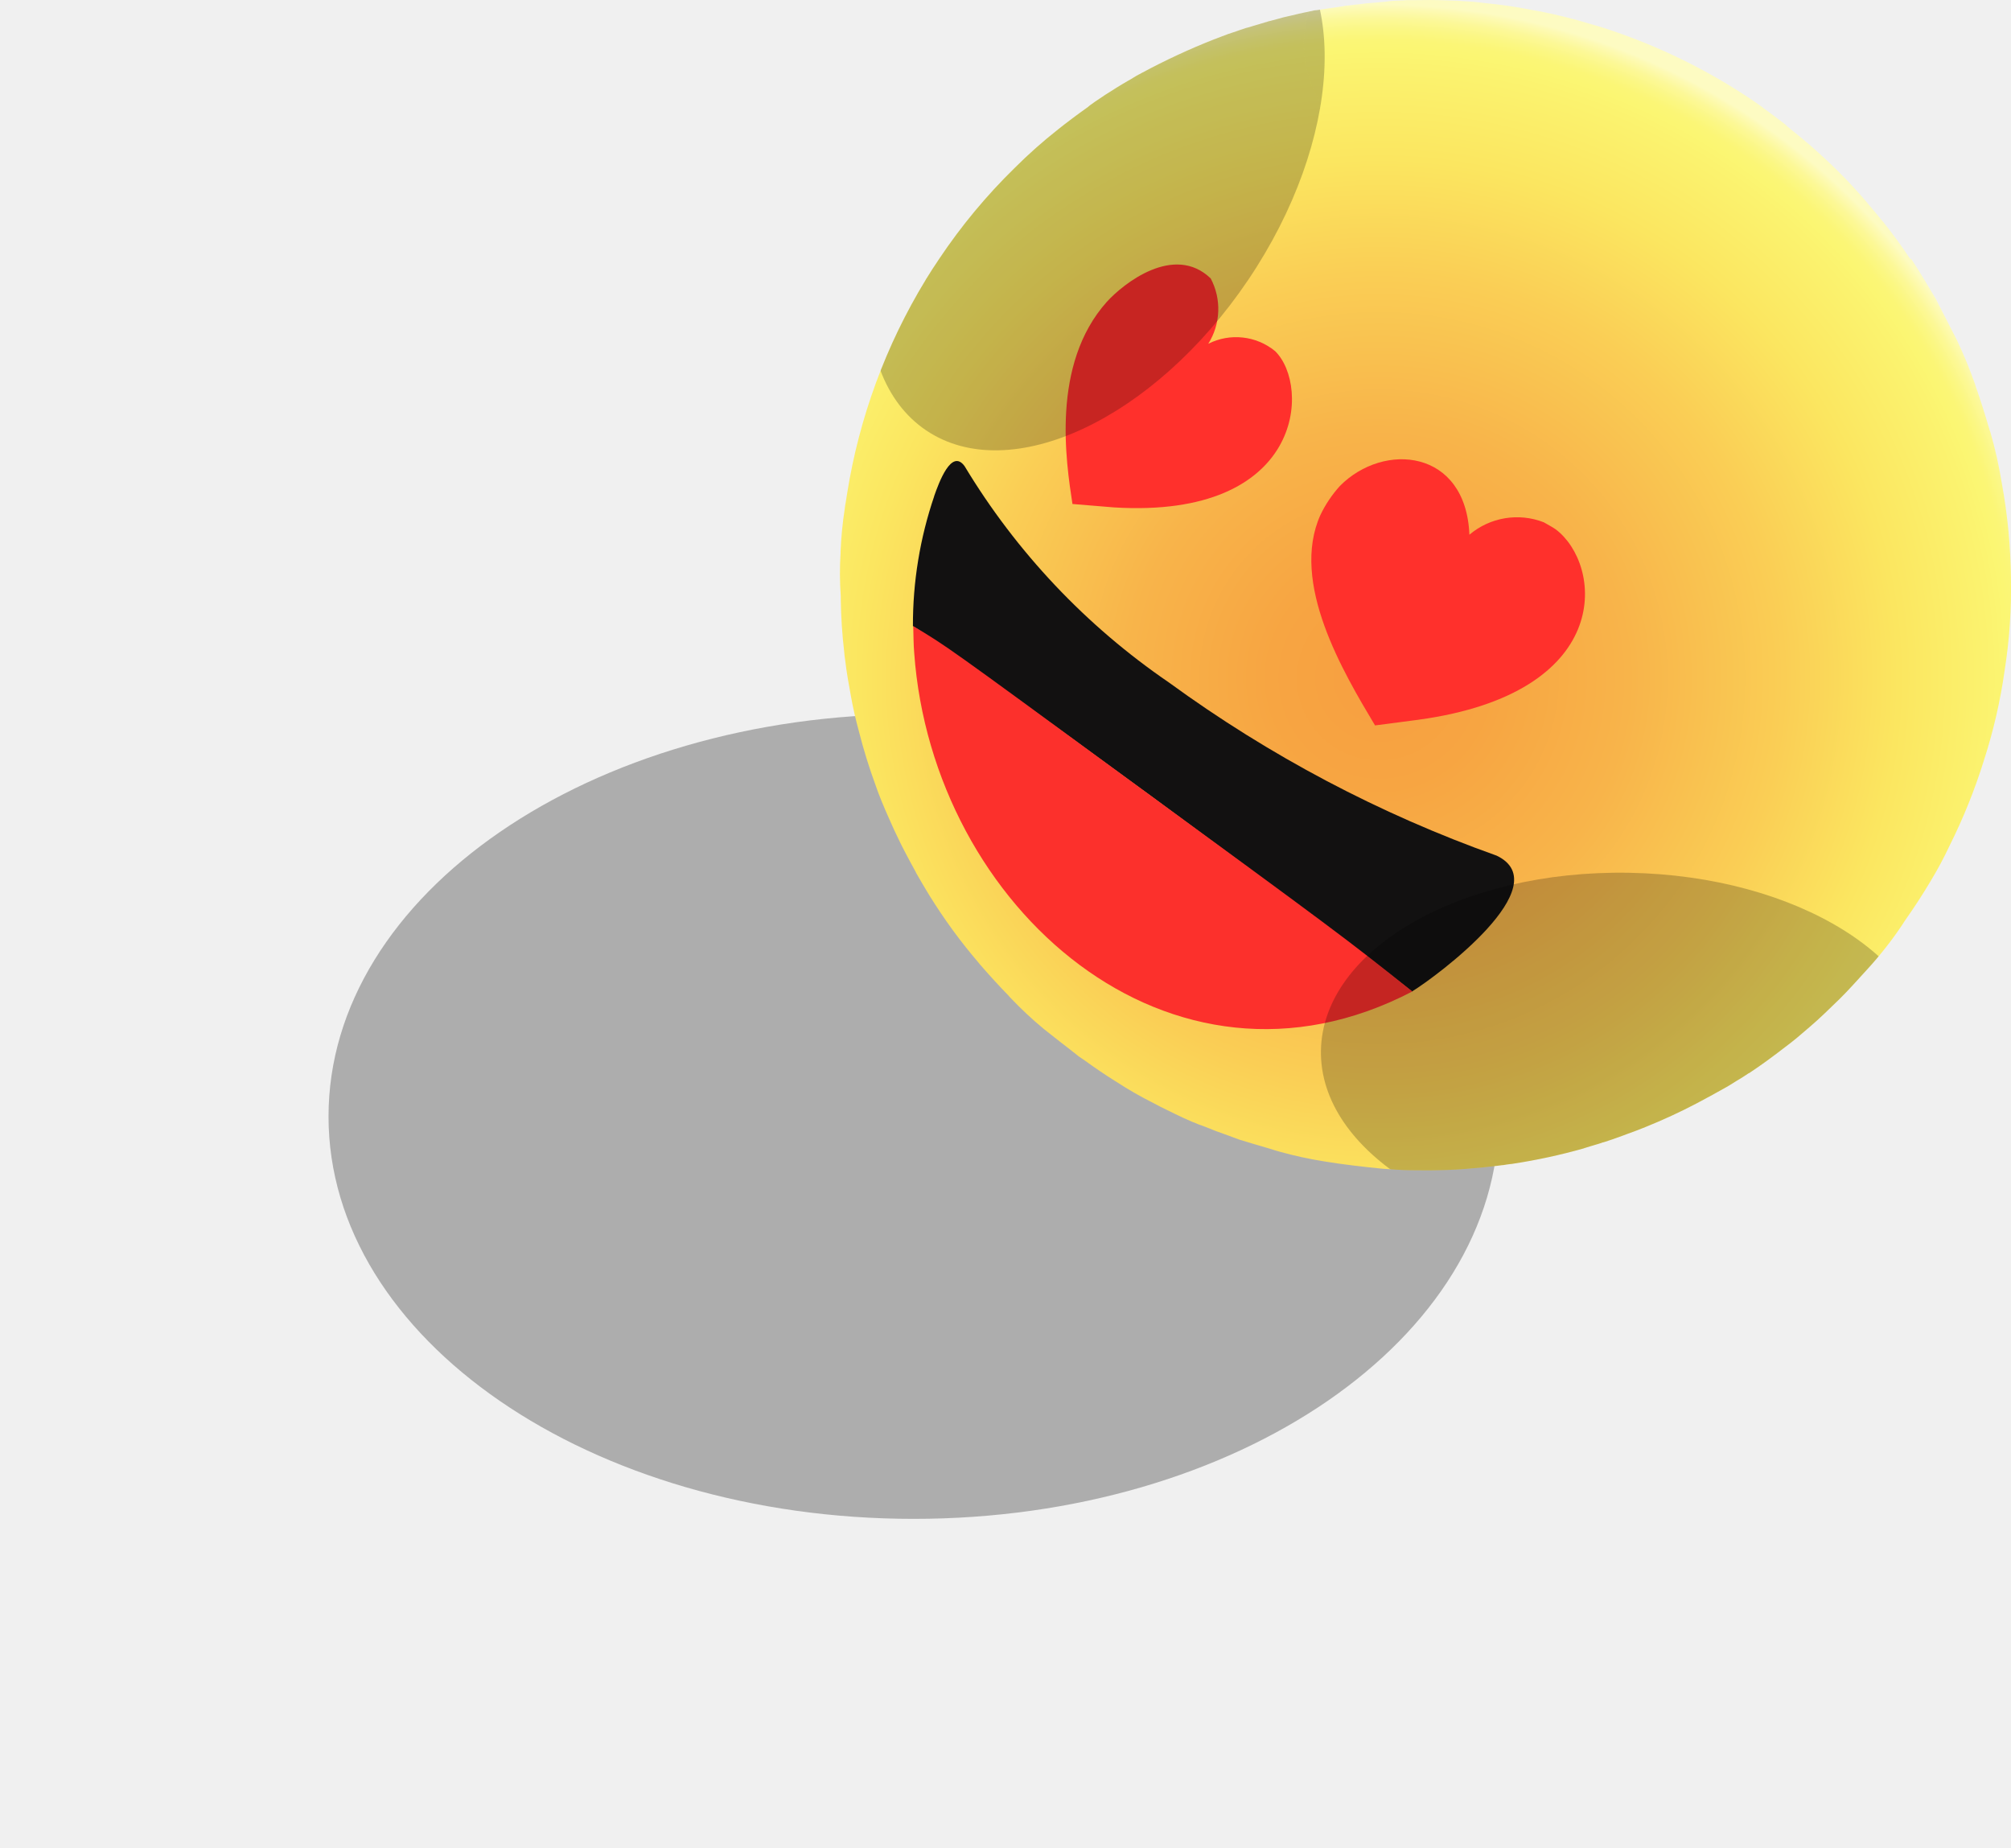
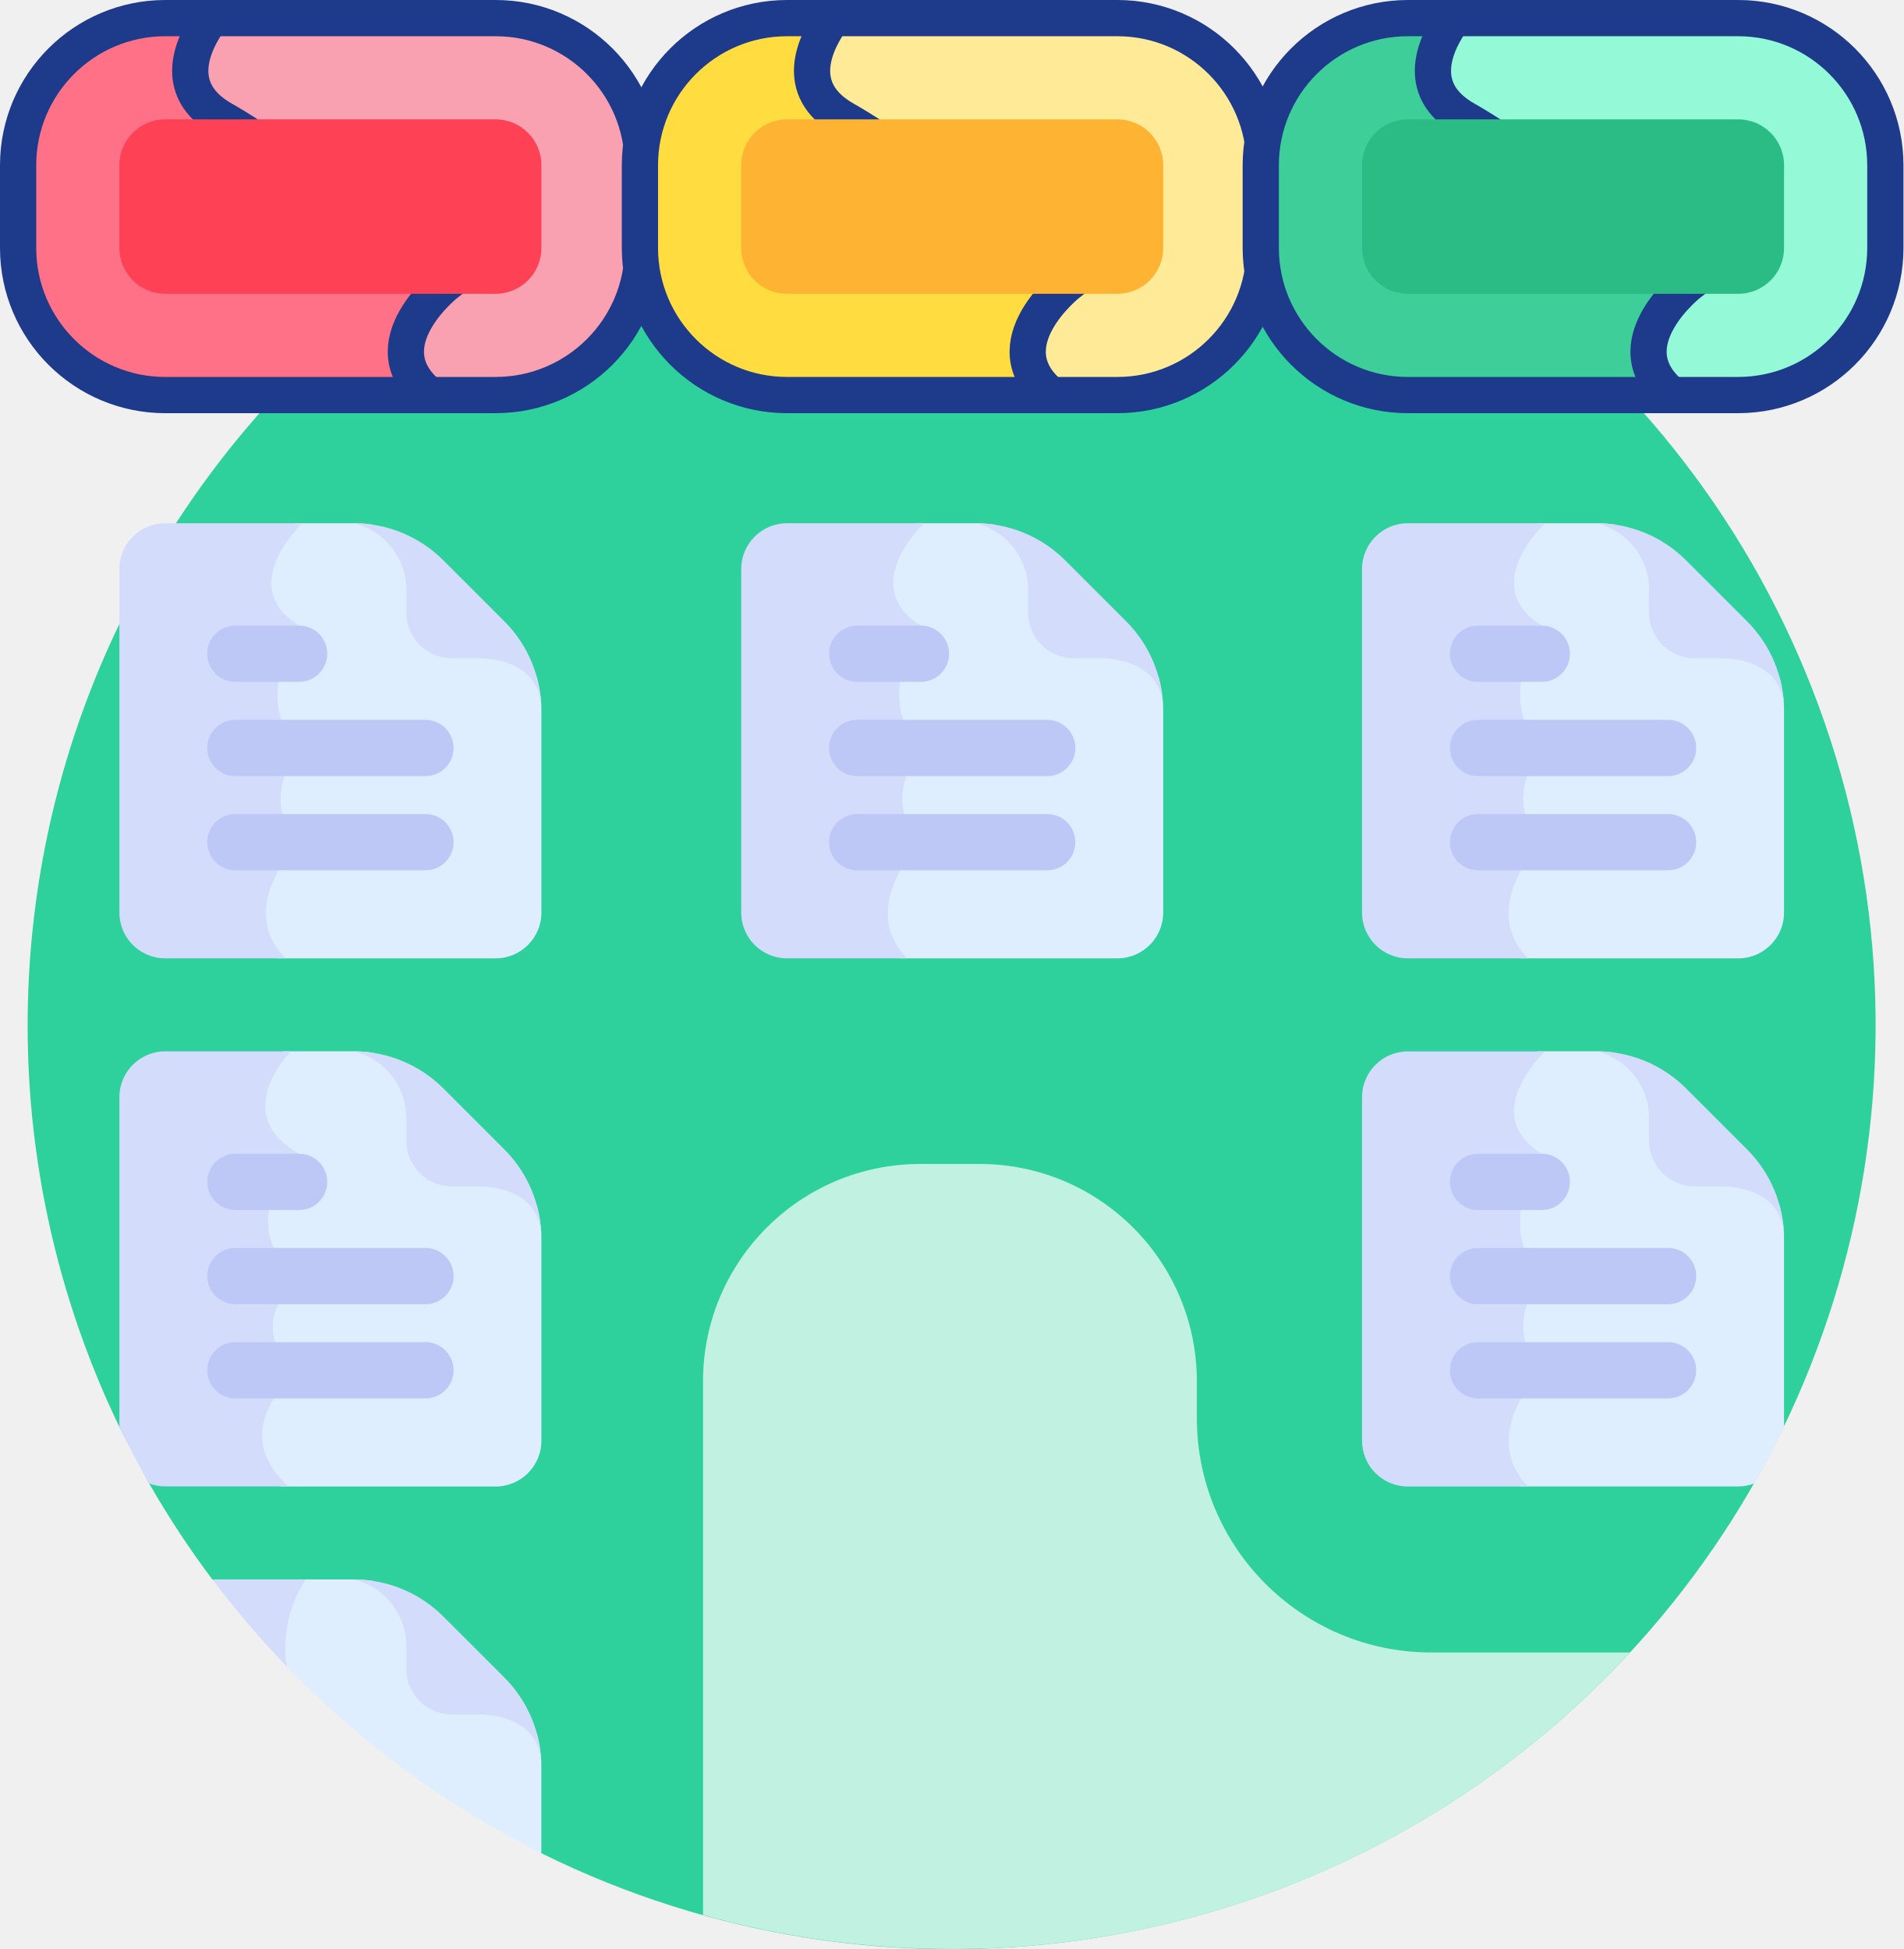
- <svg xmlns="http://www.w3.org/2000/svg" xmlns:xlink="http://www.w3.org/1999/xlink" width="82.478" height="75.758" viewBox="0 0 82.478 75.758">
-   <defs>
-     <radialGradient id="radial-gradient" cx="0.471" cy="0.58" r="0.575" gradientTransform="matrix(-0.999, -0.004, -0.004, 1, 0.933, 0.001)" gradientUnits="objectBoundingBox">
-       <stop offset="0" stop-color="#f79f40" />
-       <stop offset="0.163" stop-color="#f7a542" />
-       <stop offset="0.371" stop-color="#f8b44a" />
-       <stop offset="0.601" stop-color="#face55" />
-       <stop offset="0.771" stop-color="#fbe660" />
-       <stop offset="0.91" stop-color="#fbf36f" />
-       <stop offset="0.932" stop-color="#fbf672" />
-       <stop offset="0.947" stop-color="#fbf676" />
-       <stop offset="0.962" stop-color="#fbf783" />
-       <stop offset="0.978" stop-color="#fcf897" />
-       <stop offset="0.994" stop-color="#fdfab4" />
-       <stop offset="1" stop-color="#fdfbc2" />
-     </radialGradient>
-     <clipPath id="clip-path">
-       <path id="Trazado_116496" data-name="Trazado 116496" d="M52.65,29.84v-.06c0-.11-.03-.77-.15-1.75-.01-.09-.02-.17-.03-.26-.02-.12-.04-.25-.06-.38a23.894,23.894,0,0,0-3.15-8.77c0-.01-.01-.01-.01-.02-.17-.29-.35-.57-.54-.85h0a23.353,23.353,0,0,0-3.06-3.74,20.449,20.449,0,0,0-1.77-1.6c-.39-.32-.78-.62-1.19-.91a.265.265,0,0,1-.06-.05l-.05-.04-.21-.15c-.26-.18-.55-.37-.86-.57h0c-.01-.01-.02-.01-.03-.02-.15-.09-.3-.19-.47-.28-.07-.04-.15-.09-.22-.13s-.12-.07-.19-.11a1.092,1.092,0,0,0-.15-.08,25.413,25.413,0,0,0-2.93-1.4c-.26-.11-.47-.18-.58-.23l-.18-.07-.18-.07c-.01,0-.02-.01-.03-.01l-.04-.01-.3-.1-.04-.01c-.01,0-.03-.01-.04-.01l-.2-.07a2.759,2.759,0,0,0-.27-.08l-.23-.07c-.04-.01-.09-.03-.13-.04-.01,0-.03-.01-.04-.01s-.03-.01-.05-.01a.636.636,0,0,1-.07-.02l-.26-.07-.22-.06c-.07-.02-.14-.03-.21-.05h-.01l-.13-.03-.25-.06-.18-.04a2.049,2.049,0,0,0-.24-.05c-.01,0-.03-.01-.04-.01-.06-.01-.12-.03-.18-.04l-.11-.02-.13-.03h-.02l-.04-.01c-.02,0-.05-.01-.07-.01a1.766,1.766,0,0,1-.2-.04.6.6,0,0,0-.12-.02h0a2.068,2.068,0,0,1-.22-.04l-.19-.03c-.03-.01-.07-.01-.11-.02a.985.985,0,0,0-.17-.02,1,1,0,0,0-.16-.02l-.27-.03-.25-.03c-.03,0-.05-.01-.08-.01h-.02a1.641,1.641,0,0,0-.23-.02l-.34-.03c-.08-.01-.16-.01-.23-.02-.09-.01-.17-.01-.26-.02s-.18-.01-.27-.02A.97.97,0,0,1,29.76,7h-.37c-.48-.01-.96-.01-1.45,0-.11,0-.21,0-.31.01s-.22.01-.32.02c-.07,0-.13.01-.19.01-.16.01-.31.02-.46.04-.05,0-.11.01-.16.01-.22.02-.43.04-.64.07-.1.01-.2.02-.3.04h-.01c-.02,0-.04.01-.06.01q-.24.03-.45.06c-.11.02-.23.04-.34.05-.26.04-.47.08-.61.11-.7.14-1.38.3-2.06.5-.41.11-.77.22-1.21.38a24.021,24.021,0,0,0-5.31,2.61h0c-.17.11-.33.22-.49.33a.265.265,0,0,0-.06.05c-.28.2-.56.4-.84.61a.423.423,0,0,1-.07.05l-.02.02-.02.02c-.01.01-.02.02-.03.02s-.02.01-.03.02c-.08.06-.15.12-.23.18-.15.12-.3.24-.44.36-.08.07-.16.13-.24.2-.16.14-.32.27-.46.4l-.02.02-.02.02c-.03.03-.07.06-.1.09-.75.69-1.21,1.19-1.24,1.22-.23.25-.46.51-.69.77-.16.19-.33.38-.5.59-.01.01-.02.03-.04.04l-.03.03c-.34.42-.69.89-1.08,1.46l-.01.01-.01.01c-.01.01-.01.02-.02.02-.18.26-.36.55-.54.86-.16.26-.32.52-.46.75l-.46.88c-.15.29-.29.56-.42.82a16.758,16.758,0,0,0-.76,1.82h0v.01c-.22.6-.42,1.23-.6,1.84l-.01.02a.037.037,0,0,1-.01.03,17.968,17.968,0,0,0-.5,2.13,23.506,23.506,0,0,0-.17,7.66,22.794,22.794,0,0,0,.82,3.68,23.944,23.944,0,0,0,1.38,3.51,15.311,15.311,0,0,0,.75,1.42c.32.56.68,1.11,1.06,1.66.04.07.09.13.13.2a16,16,0,0,0,1.39,1.8c.34.37.78.88,1.14,1.24s.83.82,1.22,1.15h0c.42.37.6.53.99.83q.72.585,1.47,1.08h.01c.16.11.32.22.49.32.19.12.38.24.55.34.09.05.22.13.36.21a.573.573,0,0,1,.07.04c.15.09.33.18.52.29.04.02.09.05.13.07a22.789,22.789,0,0,0,2.12,1c.18.07.42.17.7.28l.24.09.42.15.3.1.11.03c.01,0,.01,0,.02.01l.16.05a2.759,2.759,0,0,0,.27.08l.26.08c.01,0,.02,0,.02.01a22.1,22.1,0,0,0,2.96.66l.09.01c.08.01.17.03.27.04h.03l.23.03.53.06c.24.03.56.05.79.07s.49.03.74.04h.02c.13.01.25.01.37.01.33.01.77,0,1.1.01s.79-.03,1.13-.05c.72-.06,1.68-.17,2.39-.28a18.747,18.747,0,0,0,1.84-.38c.14-.04.28-.08.43-.12.43-.12.87-.25,1.24-.36l.43-.16c.35-.12.69-.25,1.03-.38l.17-.06c.4-.15.89-.38,1.32-.59.19-.09.37-.18.55-.28a15.71,15.71,0,0,0,1.56-.88c.02-.01.03-.02.05-.03.41-.26.82-.52,1.22-.81.09-.06.18-.12.26-.17l.44-.34c.12-.09.23-.18.35-.27l.66-.52a14.289,14.289,0,0,0,1.37-1.26l.03-.03.07-.07c.35-.35.74-.77,1.2-1.29a.138.138,0,0,0,.03-.04h0a20.958,20.958,0,0,0,2.02-2.71c.01-.01.01-.02.02-.03.19-.3.38-.61.57-.95v-.01h0c.08-.14.16-.29.24-.44.11-.2.22-.41.31-.59l.09-.18c.16-.32.31-.65.47-.99.21-.47.41-.94.56-1.36h0c.26-.7.5-1.44.71-2.23.13-.48.25-.96.33-1.41.1-.48.18-.98.25-1.5.02-.12.03-.23.05-.34.08-.69.14-1.41.16-2.14v-.13C52.68,31.04,52.68,30.45,52.65,29.84Z" transform="translate(-4.654 -6.992)" />
-     </clipPath>
-     <linearGradient id="linear-gradient" x1="-0.166" y1="-323.933" x2="-1.166" y2="-323.933" gradientUnits="objectBoundingBox">
-       <stop offset="0" stop-color="#19b79c" />
-       <stop offset="0.405" stop-color="#1dbb9e" />
-       <stop offset="0.825" stop-color="#2ac8a3" />
-       <stop offset="0.997" stop-color="#31cfa6" />
-     </linearGradient>
-     <linearGradient id="linear-gradient-2" x1="-2.106" y1="-363.238" x2="-3.08" y2="-363.238" xlink:href="#linear-gradient" />
-     <clipPath id="clip-path-2">
-       <path id="Trazado_116504" data-name="Trazado 116504" d="M4.652,29.65v-.06a15.757,15.757,0,0,1,.17-1.74,2.335,2.335,0,0,1,.04-.26c.02-.12.04-.25.06-.38a24.088,24.088,0,0,1,3.22-8.75c0-.01.01-.01.01-.02.18-.29.36-.57.55-.85h0a23.39,23.39,0,0,1,3.09-3.72,20.134,20.134,0,0,1,1.78-1.58q.585-.465,1.2-.9a.265.265,0,0,0,.06-.05l.05-.04.21-.15c.26-.18.55-.37.86-.56h0c.01-.01.02-.01.03-.02.15-.09.31-.19.47-.28a2.53,2.53,0,0,0,.22-.13c.06-.04.12-.07.19-.11.05-.03.1-.05.15-.08a27.308,27.308,0,0,1,2.95-1.37c.26-.1.47-.18.58-.22l.18-.06.18-.06c.01,0,.02-.01.03-.01l.05-.02.3-.1.04-.01c.01,0,.03-.01.04-.01l.2-.06c.08-.02.19-.06.27-.08l.23-.07a.647.647,0,0,0,.13-.04c.01,0,.03-.01.04-.01s.03-.01.05-.01a.637.637,0,0,0,.07-.02l.26-.07.22-.06c.07-.02.14-.03.21-.05h.01l.13-.03c.08-.02.18-.04.25-.06l.18-.04c.08-.02.16-.03.24-.05.01,0,.03-.01.04-.01a1.163,1.163,0,0,0,.18-.04l.11-.01.13-.02h.02l.04-.01c.02,0,.05-.01.07-.01l.2-.03c.04-.01.09-.01.13-.02h0l.22-.03.19-.03a.516.516,0,0,0,.11-.02.985.985,0,0,1,.17-.02c.06-.01.11-.01.16-.02l.27-.03.25-.03c.03,0,.05-.01.08-.01h.02c.07-.01.15-.01.23-.02l.34-.03c.08-.01.16-.01.23-.02a1.569,1.569,0,0,1,.24-.03,2.437,2.437,0,0,1,.27-.01.86.86,0,0,1,.16-.01l.15-.01h.24c.49-.01.97-.01,1.45.01.11,0,.21.01.31.01s.22.01.32.02c.07,0,.13.01.19.01.16.01.31.02.46.04.05.01.11.01.16.02.22.02.43.05.64.07.1.01.2.03.3.04h.01c.02,0,.04.01.06.01.16.02.31.05.45.07l.34.06c.26.05.47.09.6.11.69.14,1.38.31,2.06.52.41.11.76.23,1.21.39a24.178,24.178,0,0,1,5.28,2.65h0c.16.11.33.22.49.34a.265.265,0,0,1,.06.05c.28.2.56.41.83.62a.424.424,0,0,0,.07.05l.02.02.02.02.03.03c.01.01.02.01.02.02.08.06.15.12.22.18.15.12.3.24.44.36.08.07.16.14.24.2.16.14.31.28.46.41l.02.02.02.02c.03.03.07.06.1.09.75.69,1.2,1.2,1.23,1.23.23.25.46.51.68.78.16.19.32.38.49.59.01.01.02.03.04.04l.02.03c.33.42.69.89,1.07,1.47l.04.01.01.01c.01.01.01.02.02.02.17.26.36.56.54.86.16.26.31.53.45.75l.45.88c.15.29.29.56.42.82a18.431,18.431,0,0,1,.75,1.83h0v.01c.21.6.41,1.23.59,1.85l.01.02a.037.037,0,0,0,.01.03,17.59,17.59,0,0,1,.48,2.14,22.71,22.71,0,0,1,.37,3.87,21.465,21.465,0,0,1-.26,3.8,21.96,21.96,0,0,1-.85,3.68,23.286,23.286,0,0,1-1.41,3.5,15.244,15.244,0,0,1-.76,1.42c-.33.56-.69,1.11-1.07,1.65-.04.07-.09.13-.13.2a15.2,15.2,0,0,1-1.41,1.79c-.34.37-.79.88-1.15,1.23s-.84.82-1.22,1.14h0c-.43.37-.6.52-1,.82-.49.38-.98.74-1.48,1.07H41.9c-.16.11-.32.21-.49.31-.19.12-.38.24-.55.33-.09.05-.22.12-.36.2a.574.574,0,0,0-.07.04c-.15.08-.33.18-.52.28-.04.02-.09.05-.13.07a23.108,23.108,0,0,1-2.12.98c-.18.07-.42.17-.71.27l-.24.09-.42.15-.3.1-.11.03c-.01,0-.01,0-.02.01l-.16.05c-.08.02-.19.06-.27.08l-.26.08c-.01,0-.02,0-.02.01a23.962,23.962,0,0,1-2.96.64l-.09.01c-.08.01-.17.02-.27.04H31.8l-.23.03-.53.06c-.24.02-.56.05-.79.07s-.49.03-.74.04h-.02c-.13,0-.25.01-.37.01-.33.01-.77,0-1.1,0s-.79-.04-1.13-.06c-.72-.07-1.68-.18-2.39-.3a16.281,16.281,0,0,1-1.84-.4c-.14-.04-.28-.08-.43-.13-.43-.12-.87-.26-1.24-.37l-.43-.16c-.35-.12-.69-.25-1.03-.39l-.17-.06c-.4-.15-.88-.38-1.32-.6-.19-.09-.37-.18-.55-.28a15.612,15.612,0,0,1-1.55-.89.219.219,0,0,0-.05-.03c-.41-.26-.81-.53-1.21-.82-.09-.06-.17-.12-.25-.17L14,49.97c-.12-.09-.23-.18-.35-.27l-.66-.52a15.233,15.233,0,0,1-1.36-1.27l-.03-.03-.06-.07c-.34-.35-.74-.78-1.19-1.3a.138.138,0,0,1-.03-.04h0a21.889,21.889,0,0,1-2-2.73c-.01-.01-.01-.02-.02-.03-.18-.3-.37-.61-.56-.95v-.01h0c-.08-.14-.16-.29-.24-.44-.11-.21-.22-.41-.31-.59l-.09-.18c-.16-.32-.31-.65-.46-.99-.21-.47-.41-.95-.55-1.36h0a22.441,22.441,0,0,1-.69-2.23c-.13-.48-.24-.96-.32-1.41-.09-.49-.18-.98-.24-1.5-.02-.12-.03-.23-.04-.34a21.166,21.166,0,0,1-.14-2.14v-.13A13.347,13.347,0,0,1,4.652,29.65Z" transform="translate(-4.627 -6.983)" fill="url(#radial-gradient)" />
-     </clipPath>
-   </defs>
-   <g id="Grupo_157926" data-name="Grupo 157926" transform="translate(13.474)">
-     <ellipse id="Elipse_4737" data-name="Elipse 4737" cx="24" cy="16.5" rx="24" ry="16.5" transform="translate(0 29.284)" fill="#0b0b0b" opacity="0.292" style="mix-blend-mode: multiply;isolation: isolate" />
-     <path id="Trazado_116493" data-name="Trazado 116493" d="M4.652,29.65v-.06a15.757,15.757,0,0,1,.17-1.74,2.335,2.335,0,0,1,.04-.26c.02-.12.04-.25.06-.38a24.088,24.088,0,0,1,3.22-8.75c0-.01.01-.01.01-.02.18-.29.36-.57.55-.85h0a23.39,23.39,0,0,1,3.09-3.72,20.134,20.134,0,0,1,1.78-1.58q.585-.465,1.2-.9a.265.265,0,0,0,.06-.05l.05-.04.21-.15c.26-.18.55-.37.86-.56h0c.01-.01.02-.01.03-.02.15-.09.31-.19.47-.28a2.53,2.53,0,0,0,.22-.13c.06-.04.12-.07.19-.11.05-.03.1-.05.15-.08a27.308,27.308,0,0,1,2.95-1.37c.26-.1.47-.18.58-.22l.18-.06.18-.06c.01,0,.02-.01.03-.01l.05-.02.3-.1.04-.01c.01,0,.03-.01.04-.01l.2-.06c.08-.02.19-.06.27-.08l.23-.07a.647.647,0,0,0,.13-.04c.01,0,.03-.01.04-.01s.03-.01.05-.01a.637.637,0,0,0,.07-.02l.26-.07.22-.06c.07-.02.14-.03.21-.05h.01l.13-.03c.08-.02.18-.04.25-.06l.18-.04c.08-.02.16-.03.24-.05.01,0,.03-.01.04-.01a1.163,1.163,0,0,0,.18-.04l.11-.01.13-.02h.02l.04-.01c.02,0,.05-.01.07-.01l.2-.03c.04-.01.09-.01.13-.02h0l.22-.03.19-.03a.516.516,0,0,0,.11-.02.985.985,0,0,1,.17-.02c.06-.01.11-.01.16-.02l.27-.03.25-.03c.03,0,.05-.01.08-.01h.02c.07-.01.15-.01.23-.02l.34-.03c.08-.01.16-.01.23-.02a1.569,1.569,0,0,1,.24-.03,2.437,2.437,0,0,1,.27-.01.86.86,0,0,1,.16-.01l.15-.01h.24c.49-.01.97-.01,1.45.01.11,0,.21.01.31.01s.22.01.32.02c.07,0,.13.01.19.01.16.01.31.02.46.04.05.01.11.01.16.02.22.02.43.05.64.07.1.01.2.03.3.04h.01c.02,0,.04.01.06.01.16.02.31.05.45.07l.34.06c.26.05.47.09.6.11.69.14,1.38.31,2.06.52.41.11.76.23,1.21.39a24.178,24.178,0,0,1,5.28,2.65h0c.16.11.33.22.49.34a.265.265,0,0,1,.06.05c.28.2.56.41.83.62a.424.424,0,0,0,.07.05l.02.02.02.02.03.03c.01.01.02.01.02.02.08.06.15.12.22.18.15.12.3.24.44.36.08.07.16.14.24.2.16.14.31.28.46.41l.02.02.02.02c.03.03.07.06.1.09.75.69,1.2,1.2,1.23,1.23.23.25.46.51.68.78.16.19.32.38.49.59.01.01.02.03.04.04l.02.03c.33.42.69.89,1.07,1.47l.04.01.01.01c.01.01.01.02.02.02.17.26.36.56.54.86.16.26.31.53.45.75l.45.88c.15.29.29.56.42.82a18.431,18.431,0,0,1,.75,1.83h0v.01c.21.6.41,1.23.59,1.85l.01.02a.037.037,0,0,0,.01.03,17.59,17.59,0,0,1,.48,2.14,22.71,22.71,0,0,1,.37,3.87,21.465,21.465,0,0,1-.26,3.8,21.96,21.96,0,0,1-.85,3.68,23.286,23.286,0,0,1-1.41,3.5,15.244,15.244,0,0,1-.76,1.42c-.33.56-.69,1.11-1.07,1.65-.04.07-.09.13-.13.2a15.2,15.2,0,0,1-1.41,1.79c-.34.37-.79.88-1.15,1.23s-.84.82-1.22,1.14h0c-.43.37-.6.52-1,.82-.49.38-.98.74-1.48,1.07H41.9c-.16.11-.32.21-.49.31-.19.12-.38.24-.55.33-.09.05-.22.12-.36.2a.574.574,0,0,0-.07.04c-.15.08-.33.18-.52.28-.04.02-.09.05-.13.07a23.108,23.108,0,0,1-2.12.98c-.18.07-.42.17-.71.27l-.24.09-.42.15-.3.1-.11.03c-.01,0-.01,0-.02.01l-.16.05c-.08.02-.19.06-.27.08l-.26.08c-.01,0-.02,0-.02.01a23.962,23.962,0,0,1-2.96.64l-.09.01c-.08.01-.17.02-.27.04H31.8l-.23.03-.53.06c-.24.02-.56.05-.79.07s-.49.03-.74.04h-.02c-.13,0-.25.01-.37.01-.33.01-.77,0-1.1,0s-.79-.04-1.13-.06c-.72-.07-1.68-.18-2.39-.3a16.281,16.281,0,0,1-1.84-.4c-.14-.04-.28-.08-.43-.13-.43-.12-.87-.26-1.24-.37l-.43-.16c-.35-.12-.69-.25-1.03-.39l-.17-.06c-.4-.15-.88-.38-1.32-.6-.19-.09-.37-.18-.55-.28a15.612,15.612,0,0,1-1.55-.89.219.219,0,0,0-.05-.03c-.41-.26-.81-.53-1.21-.82-.09-.06-.17-.12-.25-.17L14,49.97c-.12-.09-.23-.18-.35-.27l-.66-.52a15.233,15.233,0,0,1-1.36-1.27l-.03-.03-.06-.07c-.34-.35-.74-.78-1.19-1.3a.138.138,0,0,1-.03-.04h0a21.889,21.889,0,0,1-2-2.73c-.01-.01-.01-.02-.02-.03-.18-.3-.37-.61-.56-.95v-.01h0c-.08-.14-.16-.29-.24-.44-.11-.21-.22-.41-.31-.59l-.09-.18c-.16-.32-.31-.65-.46-.99-.21-.47-.41-.95-.55-1.36h0a22.441,22.441,0,0,1-.69-2.23c-.13-.48-.24-.96-.32-1.41-.09-.49-.18-.98-.24-1.5-.02-.12-.03-.23-.04-.34a21.166,21.166,0,0,1-.14-2.14v-.13A13.347,13.347,0,0,1,4.652,29.65Z" transform="translate(16.349 -6.983)" fill="url(#radial-gradient)" />
-     <g id="Grupo_86225" data-name="Grupo 86225" transform="translate(20.955 0.009)" clip-path="url(#clip-path)">
-       <path id="Trazado_116494" data-name="Trazado 116494" d="M50.67,21.64a4.37,4.37,0,0,1,.18-.46C50.8,21.33,50.74,21.48,50.67,21.64Z" transform="translate(-48.844 -6.992)" fill="url(#linear-gradient)" />
-       <path id="Trazado_116495" data-name="Trazado 116495" d="M4.7,34.92c.03-.14.05-.28.08-.41C4.75,34.65,4.73,34.79,4.7,34.92Z" transform="translate(43.196 -6.992)" fill="url(#linear-gradient-2)" />
+ <svg xmlns="http://www.w3.org/2000/svg" width="105.075" height="107.602" viewBox="0 0 105.075 107.602">
+   <g id="Grupo_1194945" data-name="Grupo 1194945" transform="translate(-7.468 1)">
+     <path id="Trazado_1015317" data-name="Trazado 1015317" d="M62.009,22a51.031,51.031,0,0,0-45.946,73.2l1.651,3.131a51.074,51.074,0,0,0,3.485,5.293l18.159,15.107A51.014,51.014,0,1,0,62.009,22Z" transform="translate(-2.003 -17.416)" fill="#2ed19b" />
+     <path id="Trazado_1015318" data-name="Trazado 1015318" d="M69.777,0h-16.1a5,5,0,0,0-1.037,3.344,3.46,3.46,0,0,0,1.934,2.519c3.562,2.015,10.535,7.535,12.051,8.746-.677.608-2.243,2.223-2.1,4.039a3.284,3.284,0,0,0,1.13,2.163h4.128a8.129,8.129,0,0,0,8.12-8.12V8.119A8.128,8.128,0,0,0,69.777,0Z" transform="translate(-34.95)" fill="#f9a0b1" stroke="#1e3a8a" stroke-width="2" />
+     <path id="Trazado_1015319" data-name="Trazado 1015319" d="M87.557,142.454a3.8,3.8,0,0,0-3.034-1.362H82.876a2.22,2.22,0,0,1-2.218-2.218v-1.2a3.942,3.942,0,0,0-2.178-3.654,6.974,6.974,0,0,0-1.026-.076H74.2s-3.733,3.461-.183,5.654c0,0-2.7,4.059,0,6.754,0,0-2.307,2.894,0,5.2,0,0-3.556,3.569-.757,6.413H85.278a2.528,2.528,0,0,0,2.528-2.528V144.3A6.979,6.979,0,0,0,87.557,142.454Z" transform="translate(-50.451 -106.056)" fill="#deeeff" />
+     <path id="Trazado_1015320" data-name="Trazado 1015320" d="M35.323,136.472v18.965a2.528,2.528,0,0,0,2.528,2.528h6.637c-2.8-2.844.757-6.413.757-6.413-2.307-2.307,0-5.2,0-5.2-2.7-2.7,0-6.754,0-6.754-3.549-2.193.183-5.654.183-5.654H37.851A2.528,2.528,0,0,0,35.323,136.472Z" transform="translate(-21.264 -106.056)" fill="#d3dcfb" />
+     <path id="Trazado_1015321" data-name="Trazado 1015321" d="M87.158,282.485a3.8,3.8,0,0,0-3.034-1.362H82.477a2.22,2.22,0,0,1-2.218-2.218v-1.2a3.943,3.943,0,0,0-2.178-3.654,6.976,6.976,0,0,0-1.026-.076h-3.9a4.692,4.692,0,0,0-1.271,3.4,3.328,3.328,0,0,0,1.669,2.324,6,6,0,0,0-1.532,4.026,3.857,3.857,0,0,0,1.539,2.683,4.289,4.289,0,0,0-1.3,2.945,3.094,3.094,0,0,0,1.272,2.24,5.228,5.228,0,0,0-1.854,3.613A3.954,3.954,0,0,0,73,298H84.879a2.528,2.528,0,0,0,2.528-2.528V284.328a7,7,0,0,0-.25-1.842Z" transform="translate(-50.052 -216.932)" fill="#deeeff" />
+     <path id="Trazado_1015322" data-name="Trazado 1015322" d="M45.245,291.584c-3.289-2.308,0-5.2,0-5.2-3.862-2.772,0-6.754,0-6.754-3.914-2.186-.459-5.654-.459-5.654H37.851a2.528,2.528,0,0,0-2.528,2.528v18.2q.773,1.6,1.651,3.131a2.516,2.516,0,0,0,.877.16H44.66C41.074,294.769,45.245,291.584,45.245,291.584Z" transform="translate(-21.264 -216.932)" fill="#d3dcfb" />
+     <path id="Trazado_1015323" data-name="Trazado 1015323" d="M91.928,422.517a3.8,3.8,0,0,0-3.034-1.362H87.247a2.22,2.22,0,0,1-2.218-2.218v-1.2a3.942,3.942,0,0,0-2.178-3.654,6.976,6.976,0,0,0-1.026-.076H78.8a7.214,7.214,0,0,0-1.061,4.412,51.184,51.184,0,0,0,14.435,10.695v-4.754A6.981,6.981,0,0,0,91.928,422.517Z" transform="translate(-54.822 -327.808)" fill="#deeeff" />
+     <path id="Trazado_1015324" data-name="Trazado 1015324" d="M65.148,414.007H59.993a51.241,51.241,0,0,0,4.1,4.8A6.867,6.867,0,0,1,65.148,414.007Z" transform="translate(-40.797 -327.808)" fill="#d3dcfb" />
+     <g id="Grupo_1194924" data-name="Grupo 1194924" transform="translate(18.908 33.542)">
+       <path id="Trazado_1015325" data-name="Trazado 1015325" d="M63.684,164.2H60.163a1.553,1.553,0,0,1,0-3.106h3.52a1.553,1.553,0,0,1,0,3.106Z" transform="translate(-58.61 -161.098)" fill="#bec8f7" />
    </g>
-     <path id="Trazado_116497" data-name="Trazado 116497" d="M25.873,27.33A16.375,16.375,0,0,0,25,32.66c2.26,1.39,16.97,12.2,20.47,14.98,1.03-.63,6.02-4.35,3.47-5.57a52.925,52.925,0,0,1-13.44-7.1,28.664,28.664,0,0,1-8.38-8.87c-.54-.75-1.06.69-1.25,1.23" transform="translate(-1.032 -6.983)" fill="#121111" />
-     <path id="Trazado_116499" data-name="Trazado 116499" d="M29.22,33.76c.75,10.43,10.52,19.05,20.43,13.88-2.65-2.12-3.33-2.62-11.66-8.71-7.45-5.46-7.45-5.46-8.81-6.27.01.33.01.77.04,1.1" transform="translate(-5.199 -6.983)" fill="#fc302c" />
-     <g id="Grupo_86231" data-name="Grupo 86231" transform="translate(40.307 18.833)">
-       <path id="Trazado_116501" data-name="Trazado 116501" d="M22.473,28.1c-1.25,2.78.93,6.44,2.24,8.63.65-.09,1.52-.19,2.17-.29,7.67-1.22,7.14-6.32,5.24-7.75-.14-.1-.34-.2-.49-.29a3.024,3.024,0,0,0-3.05.51c-.14-3.51-3.51-3.82-5.31-2a4.969,4.969,0,0,0-.8,1.19" transform="translate(-22.099 -25.816)" fill="#ff302c" />
+     <g id="Grupo_1194925" data-name="Grupo 1194925" transform="translate(18.908 38.742)">
+       <path id="Trazado_1015326" data-name="Trazado 1015326" d="M70.656,189.183H60.163a1.553,1.553,0,0,1,0-3.106H70.656a1.553,1.553,0,0,1,0,3.106Z" transform="translate(-58.61 -186.077)" fill="#bec8f7" />
    </g>
-     <g id="Grupo_86232" data-name="Grupo 86232" transform="translate(30.232 10.846)">
-       <path id="Trazado_116503" data-name="Trazado 116503" d="M35.806,19.36c-2.3,2.57-1.67,6.58-1.41,8.29.51.04,1.19.1,1.7.14,7.78.48,8.08-4.98,6.61-6.41a2.529,2.529,0,0,0-2.74-.3,2.679,2.679,0,0,0,.1-2.68c-1.5-1.44-3.58.21-4.26.96" transform="translate(-34.117 -17.829)" fill="#ff302c" />
+     <g id="Grupo_1194926" data-name="Grupo 1194926" transform="translate(18.908 43.943)">
+       <path id="Trazado_1015327" data-name="Trazado 1015327" d="M70.656,214.162H60.163a1.553,1.553,0,0,1,0-3.106H70.656a1.553,1.553,0,0,1,0,3.106Z" transform="translate(-58.61 -211.056)" fill="#bec8f7" />
    </g>
-     <g id="Enmascarar_grupo_59" data-name="Enmascarar grupo 59" transform="translate(20.976 0)" clip-path="url(#clip-path-2)">
-       <g id="Grupo_86233" data-name="Grupo 86233" transform="translate(-2.683 -7.272)" opacity="0.561" style="mix-blend-mode: multiply;isolation: isolate">
-         <g id="Grupo_86230" data-name="Grupo 86230" transform="translate(0)">
-           <ellipse id="Elipse_4734" data-name="Elipse 4734" cx="12.5" cy="7.5" rx="12.5" ry="7.5" transform="translate(21.707 1.557)" fill="#fff" opacity="0.743" />
-           <ellipse id="Elipse_4735" data-name="Elipse 4735" cx="12.5" cy="7.5" rx="12.5" ry="7.5" transform="translate(26.415 8.388) rotate(124)" opacity="0.387" />
-           <ellipse id="Elipse_4736" data-name="Elipse 4736" cx="12.5" cy="7.5" rx="12.5" ry="7.5" transform="matrix(-1, -0.017, 0.017, -1, 47.282, 58.274)" opacity="0.387" />
-         </g>
-       </g>
+     <g id="Grupo_1194927" data-name="Grupo 1194927" transform="translate(18.908 62.697)">
+       <path id="Trazado_1015328" data-name="Trazado 1015328" d="M63.684,304.236H60.163a1.553,1.553,0,1,1,0-3.106h3.52a1.553,1.553,0,0,1,0,3.106Z" transform="translate(-58.61 -301.13)" fill="#bec8f7" />
    </g>
+     <g id="Grupo_1194928" data-name="Grupo 1194928" transform="translate(18.908 67.898)">
+       <path id="Trazado_1015329" data-name="Trazado 1015329" d="M70.656,329.215H60.163a1.553,1.553,0,0,1,0-3.106H70.656a1.553,1.553,0,0,1,0,3.106Z" transform="translate(-58.61 -326.109)" fill="#bec8f7" />
+     </g>
+     <g id="Grupo_1194929" data-name="Grupo 1194929" transform="translate(18.908 73.098)">
+       <path id="Trazado_1015330" data-name="Trazado 1015330" d="M70.656,354.193H60.163a1.553,1.553,0,0,1,0-3.106H70.656a1.553,1.553,0,0,1,0,3.106Z" transform="translate(-58.61 -351.087)" fill="#bec8f7" />
+     </g>
+     <g id="Grupo_1194930" data-name="Grupo 1194930" transform="translate(27.003 27.888)">
+       <path id="Trazado_1015331" data-name="Trazado 1015331" d="M102.429,135.989a6.986,6.986,0,0,0-4.939-2.046,3.781,3.781,0,0,1,2.893,3.729v1.2a2.528,2.528,0,0,0,2.528,2.528h1.647c.99.045,3.283.415,3.283,2.893a6.986,6.986,0,0,0-2.046-4.939Z" transform="translate(-97.49 -133.943)" fill="#d3dcfb" />
+     </g>
+     <g id="Grupo_1194931" data-name="Grupo 1194931" transform="translate(27.003 57.043)">
+       <path id="Trazado_1015332" data-name="Trazado 1015332" d="M102.429,276.021a6.986,6.986,0,0,0-4.939-2.046,3.781,3.781,0,0,1,2.893,3.729v1.2a2.528,2.528,0,0,0,2.528,2.528h1.647c.99.045,3.283.415,3.283,2.893a6.986,6.986,0,0,0-2.046-4.939Z" transform="translate(-97.49 -273.975)" fill="#d3dcfb" />
+     </g>
+     <g id="Grupo_1194932" data-name="Grupo 1194932" transform="translate(27.003 86.199)">
+       <path id="Trazado_1015333" data-name="Trazado 1015333" d="M102.429,416.052a6.985,6.985,0,0,0-4.939-2.046,3.781,3.781,0,0,1,2.893,3.729v1.2a2.528,2.528,0,0,0,2.528,2.528h1.647c.99.044,3.283.415,3.283,2.893a6.986,6.986,0,0,0-2.046-4.94Z" transform="translate(-97.49 -414.006)" fill="#d3dcfb" />
+     </g>
+     <path id="Trazado_1015334" data-name="Trazado 1015334" d="M417.023,282.485a3.8,3.8,0,0,0-3.034-1.362h-1.647a2.22,2.22,0,0,1-2.218-2.218v-1.2a3.943,3.943,0,0,0-2.178-3.654,6.979,6.979,0,0,0-1.026-.076h-3.255s-3.733,3.461-.183,5.654c0,0-2.7,4.059,0,6.754,0,0-2.307,2.894,0,5.2,0,0-3.556,3.569-.757,6.413h12.018a2.517,2.517,0,0,0,.877-.159q.878-1.533,1.651-3.131V284.327A6.979,6.979,0,0,0,417.023,282.485Z" transform="translate(-311.32 -216.932)" fill="#deeeff" />
+     <path id="Trazado_1015335" data-name="Trazado 1015335" d="M364.789,276.5v18.965A2.528,2.528,0,0,0,367.317,298h6.637c-2.8-2.844.757-6.413.757-6.413-2.307-2.307,0-5.2,0-5.2-2.7-2.7,0-6.754,0-6.754-3.549-2.193.183-5.654.183-5.654h-7.577A2.528,2.528,0,0,0,364.789,276.5Z" transform="translate(-282.133 -216.932)" fill="#d3dcfb" />
+     <g id="Grupo_1194933" data-name="Grupo 1194933" transform="translate(87.505 62.697)">
+       <path id="Trazado_1015336" data-name="Trazado 1015336" d="M393.151,304.236h-3.52a1.553,1.553,0,1,1,0-3.106h3.52a1.553,1.553,0,1,1,0,3.106Z" transform="translate(-388.077 -301.13)" fill="#bec8f7" />
+     </g>
+     <g id="Grupo_1194934" data-name="Grupo 1194934" transform="translate(87.505 67.898)">
+       <path id="Trazado_1015337" data-name="Trazado 1015337" d="M400.122,329.215H389.629a1.553,1.553,0,1,1,0-3.106h10.492a1.553,1.553,0,0,1,0,3.106Z" transform="translate(-388.076 -326.109)" fill="#bec8f7" />
+     </g>
+     <g id="Grupo_1194935" data-name="Grupo 1194935" transform="translate(87.505 73.098)">
+       <path id="Trazado_1015338" data-name="Trazado 1015338" d="M400.122,354.193H389.629a1.553,1.553,0,1,1,0-3.106h10.492a1.553,1.553,0,0,1,0,3.106Z" transform="translate(-388.076 -351.087)" fill="#bec8f7" />
+     </g>
+     <g id="Grupo_1194936" data-name="Grupo 1194936" transform="translate(95.6 57.043)">
+       <path id="Trazado_1015339" data-name="Trazado 1015339" d="M431.9,276.021a6.985,6.985,0,0,0-4.94-2.046,3.781,3.781,0,0,1,2.893,3.729v1.2a2.528,2.528,0,0,0,2.528,2.528h1.647c.99.045,3.283.415,3.283,2.893a6.985,6.985,0,0,0-2.046-4.939Z" transform="translate(-426.956 -273.975)" fill="#d3dcfb" />
+     </g>
+     <path id="Trazado_1015340" data-name="Trazado 1015340" d="M203.791,347.177a50.871,50.871,0,0,0,37.439-16.369H230.268a12.945,12.945,0,0,1-12.945-12.945V315.8a12,12,0,0,0-11.963-11.963h-3.334A12,12,0,0,0,190.063,315.8v29.5A51,51,0,0,0,203.791,347.177Z" transform="translate(-143.786 -240.576)" fill="#c0f1e1" />
+     <path id="Trazado_1015341" data-name="Trazado 1015341" d="M252.42,142.454a3.8,3.8,0,0,0-3.034-1.362h-1.647a2.22,2.22,0,0,1-2.218-2.218v-1.2a3.943,3.943,0,0,0-2.178-3.654,6.974,6.974,0,0,0-1.026-.076h-3.255s-3.733,3.461-.183,5.654c0,0-2.7,4.059,0,6.754,0,0-2.307,2.894,0,5.2,0,0-3.556,3.569-.756,6.413h12.018a2.528,2.528,0,0,0,2.528-2.528V144.3A6.987,6.987,0,0,0,252.42,142.454Z" transform="translate(-180.989 -106.056)" fill="#deeeff" />
+     <path id="Trazado_1015342" data-name="Trazado 1015342" d="M200.186,136.472v18.965a2.528,2.528,0,0,0,2.528,2.528h6.637c-2.8-2.844.756-6.413.756-6.413-2.307-2.307,0-5.2,0-5.2-2.7-2.7,0-6.754,0-6.754-3.549-2.193.183-5.654.183-5.654h-7.577A2.528,2.528,0,0,0,200.186,136.472Z" transform="translate(-151.801 -106.056)" fill="#d3dcfb" />
+     <g id="Grupo_1194937" data-name="Grupo 1194937" transform="translate(53.234 33.542)">
+       <path id="Trazado_1015343" data-name="Trazado 1015343" d="M228.548,164.2h-3.52a1.553,1.553,0,0,1,0-3.106h3.52a1.553,1.553,0,0,1,0,3.106Z" transform="translate(-223.474 -161.098)" fill="#bec8f7" />
+     </g>
+     <g id="Grupo_1194938" data-name="Grupo 1194938" transform="translate(53.233 38.742)">
+       <path id="Trazado_1015344" data-name="Trazado 1015344" d="M235.519,189.183H225.026a1.553,1.553,0,1,1,0-3.106h10.492a1.553,1.553,0,0,1,0,3.106Z" transform="translate(-223.473 -186.077)" fill="#bec8f7" />
+     </g>
+     <g id="Grupo_1194939" data-name="Grupo 1194939" transform="translate(53.233 43.943)">
+       <path id="Trazado_1015345" data-name="Trazado 1015345" d="M235.519,214.162H225.026a1.553,1.553,0,1,1,0-3.106h10.492a1.553,1.553,0,0,1,0,3.106Z" transform="translate(-223.473 -211.056)" fill="#bec8f7" />
+     </g>
+     <g id="Grupo_1194940" data-name="Grupo 1194940" transform="translate(61.328 27.888)">
+       <path id="Trazado_1015346" data-name="Trazado 1015346" d="M267.292,135.989a6.986,6.986,0,0,0-4.939-2.046,3.781,3.781,0,0,1,2.893,3.729v1.2a2.528,2.528,0,0,0,2.528,2.528h1.647c.99.045,3.283.415,3.283,2.893a6.986,6.986,0,0,0-2.046-4.939Z" transform="translate(-262.353 -133.943)" fill="#d3dcfb" />
+     </g>
+     <path id="Trazado_1015347" data-name="Trazado 1015347" d="M417.023,142.454a3.8,3.8,0,0,0-3.034-1.362h-1.647a2.22,2.22,0,0,1-2.218-2.218v-1.2a3.942,3.942,0,0,0-2.178-3.654,6.975,6.975,0,0,0-1.026-.076h-3.255s-3.733,3.461-.183,5.654c0,0-2.7,4.059,0,6.754,0,0-2.307,2.894,0,5.2,0,0-3.556,3.569-.757,6.413h12.018a2.528,2.528,0,0,0,2.528-2.528V144.3A6.978,6.978,0,0,0,417.023,142.454Z" transform="translate(-311.32 -106.056)" fill="#deeeff" />
+     <path id="Trazado_1015348" data-name="Trazado 1015348" d="M364.789,136.472v18.965a2.528,2.528,0,0,0,2.528,2.528h6.637c-2.8-2.844.757-6.413.757-6.413-2.307-2.307,0-5.2,0-5.2-2.7-2.7,0-6.754,0-6.754-3.549-2.193.183-5.654.183-5.654h-7.577A2.528,2.528,0,0,0,364.789,136.472Z" transform="translate(-282.133 -106.056)" fill="#d3dcfb" />
+     <g id="Grupo_1194941" data-name="Grupo 1194941" transform="translate(87.505 33.542)">
+       <path id="Trazado_1015349" data-name="Trazado 1015349" d="M393.151,164.2h-3.52a1.553,1.553,0,0,1,0-3.106h3.52a1.553,1.553,0,0,1,0,3.106Z" transform="translate(-388.077 -161.098)" fill="#bec8f7" />
+     </g>
+     <g id="Grupo_1194942" data-name="Grupo 1194942" transform="translate(87.505 38.742)">
+       <path id="Trazado_1015350" data-name="Trazado 1015350" d="M400.122,189.183H389.629a1.553,1.553,0,1,1,0-3.106h10.492a1.553,1.553,0,0,1,0,3.106Z" transform="translate(-388.076 -186.077)" fill="#bec8f7" />
+     </g>
+     <g id="Grupo_1194943" data-name="Grupo 1194943" transform="translate(87.505 43.943)">
+       <path id="Trazado_1015351" data-name="Trazado 1015351" d="M400.122,214.162H389.629a1.553,1.553,0,1,1,0-3.106h10.492a1.553,1.553,0,0,1,0,3.106Z" transform="translate(-388.076 -211.056)" fill="#bec8f7" />
+     </g>
+     <g id="Grupo_1194944" data-name="Grupo 1194944" transform="translate(95.6 27.888)">
+       <path id="Trazado_1015352" data-name="Trazado 1015352" d="M431.9,135.989a6.986,6.986,0,0,0-4.94-2.046,3.781,3.781,0,0,1,2.893,3.729v1.2a2.528,2.528,0,0,0,2.528,2.528h1.647c.99.045,3.283.415,3.283,2.893a6.986,6.986,0,0,0-2.046-4.939Z" transform="translate(-426.956 -133.943)" fill="#d3dcfb" />
+     </g>
+     <path id="Trazado_1015353" data-name="Trazado 1015353" d="M16.588,0a8.129,8.129,0,0,0-8.12,8.12v4.572a8.129,8.129,0,0,0,8.12,8.12H31.172c-3.417-2.78.991-6.21.991-6.21S23.835,7.887,19.775,5.591C16.83,3.926,18.158,1.31,19.109,0H16.588Z" fill="#ff7186" stroke="#1e3a8a" stroke-width="2" />
+     <path id="Trazado_1015354" data-name="Trazado 1015354" d="M56.091,36.484H37.851a2.528,2.528,0,0,1-2.528-2.528V29.383a2.528,2.528,0,0,1,2.528-2.528H56.091a2.528,2.528,0,0,1,2.528,2.528v4.572A2.528,2.528,0,0,1,56.091,36.484Z" transform="translate(-21.264 -21.264)" fill="#ff4155" />
+     <path id="Trazado_1015355" data-name="Trazado 1015355" d="M234.64,0h-16.1A5,5,0,0,0,217.5,3.344a3.46,3.46,0,0,0,1.934,2.519C223,7.878,229.97,13.4,231.486,14.609c-.677.608-2.243,2.223-2.1,4.039a3.283,3.283,0,0,0,1.13,2.163h4.128a8.129,8.129,0,0,0,8.12-8.12V8.119A8.129,8.129,0,0,0,234.64,0Z" transform="translate(-165.488)" fill="#ffeb97" stroke="#1e3a8a" stroke-width="2" />
+     <path id="Trazado_1015356" data-name="Trazado 1015356" d="M181.451,0a8.129,8.129,0,0,0-8.12,8.12v4.572a8.129,8.129,0,0,0,8.12,8.12h14.585c-3.417-2.78.991-6.21.991-6.21S188.7,7.887,184.638,5.591c-2.945-1.666-1.617-4.281-.666-5.591h-2.521Z" transform="translate(-130.538)" fill="#ffdd40" stroke="#1e3a8a" stroke-width="2" />
+     <path id="Trazado_1015357" data-name="Trazado 1015357" d="M220.954,36.484H202.714a2.528,2.528,0,0,1-2.528-2.528V29.383a2.528,2.528,0,0,1,2.528-2.528h18.239a2.528,2.528,0,0,1,2.528,2.528v4.572A2.528,2.528,0,0,1,220.954,36.484Z" transform="translate(-151.801 -21.264)" fill="#ffb332" />
+     <path id="Trazado_1015358" data-name="Trazado 1015358" d="M399.243,0h-16.1A5,5,0,0,0,382.1,3.344a3.46,3.46,0,0,0,1.934,2.519c3.562,2.015,10.535,7.535,12.051,8.746-.677.608-2.243,2.223-2.1,4.039a3.283,3.283,0,0,0,1.13,2.163h4.128a8.129,8.129,0,0,0,8.12-8.12V8.119A8.129,8.129,0,0,0,399.243,0Z" transform="translate(-295.819)" fill="#93f9d7" stroke="#1e3a8a" stroke-width="2" />
+     <path id="Trazado_1015359" data-name="Trazado 1015359" d="M346.054,0a8.129,8.129,0,0,0-8.12,8.12v4.572a8.129,8.129,0,0,0,8.12,8.12h14.585c-3.417-2.78.991-6.21.991-6.21S353.3,7.887,349.241,5.591C346.3,3.926,347.624,1.31,348.575,0h-2.521Z" transform="translate(-260.869)" fill="#3ece9a" stroke="#1e3a8a" stroke-width="2" />
+     <path id="Trazado_1015360" data-name="Trazado 1015360" d="M385.557,36.484H367.317a2.528,2.528,0,0,1-2.528-2.528V29.383a2.528,2.528,0,0,1,2.528-2.528h18.239a2.528,2.528,0,0,1,2.528,2.528v4.572A2.528,2.528,0,0,1,385.557,36.484Z" transform="translate(-282.133 -21.264)" fill="#2bbc85" />
  </g>
</svg>
